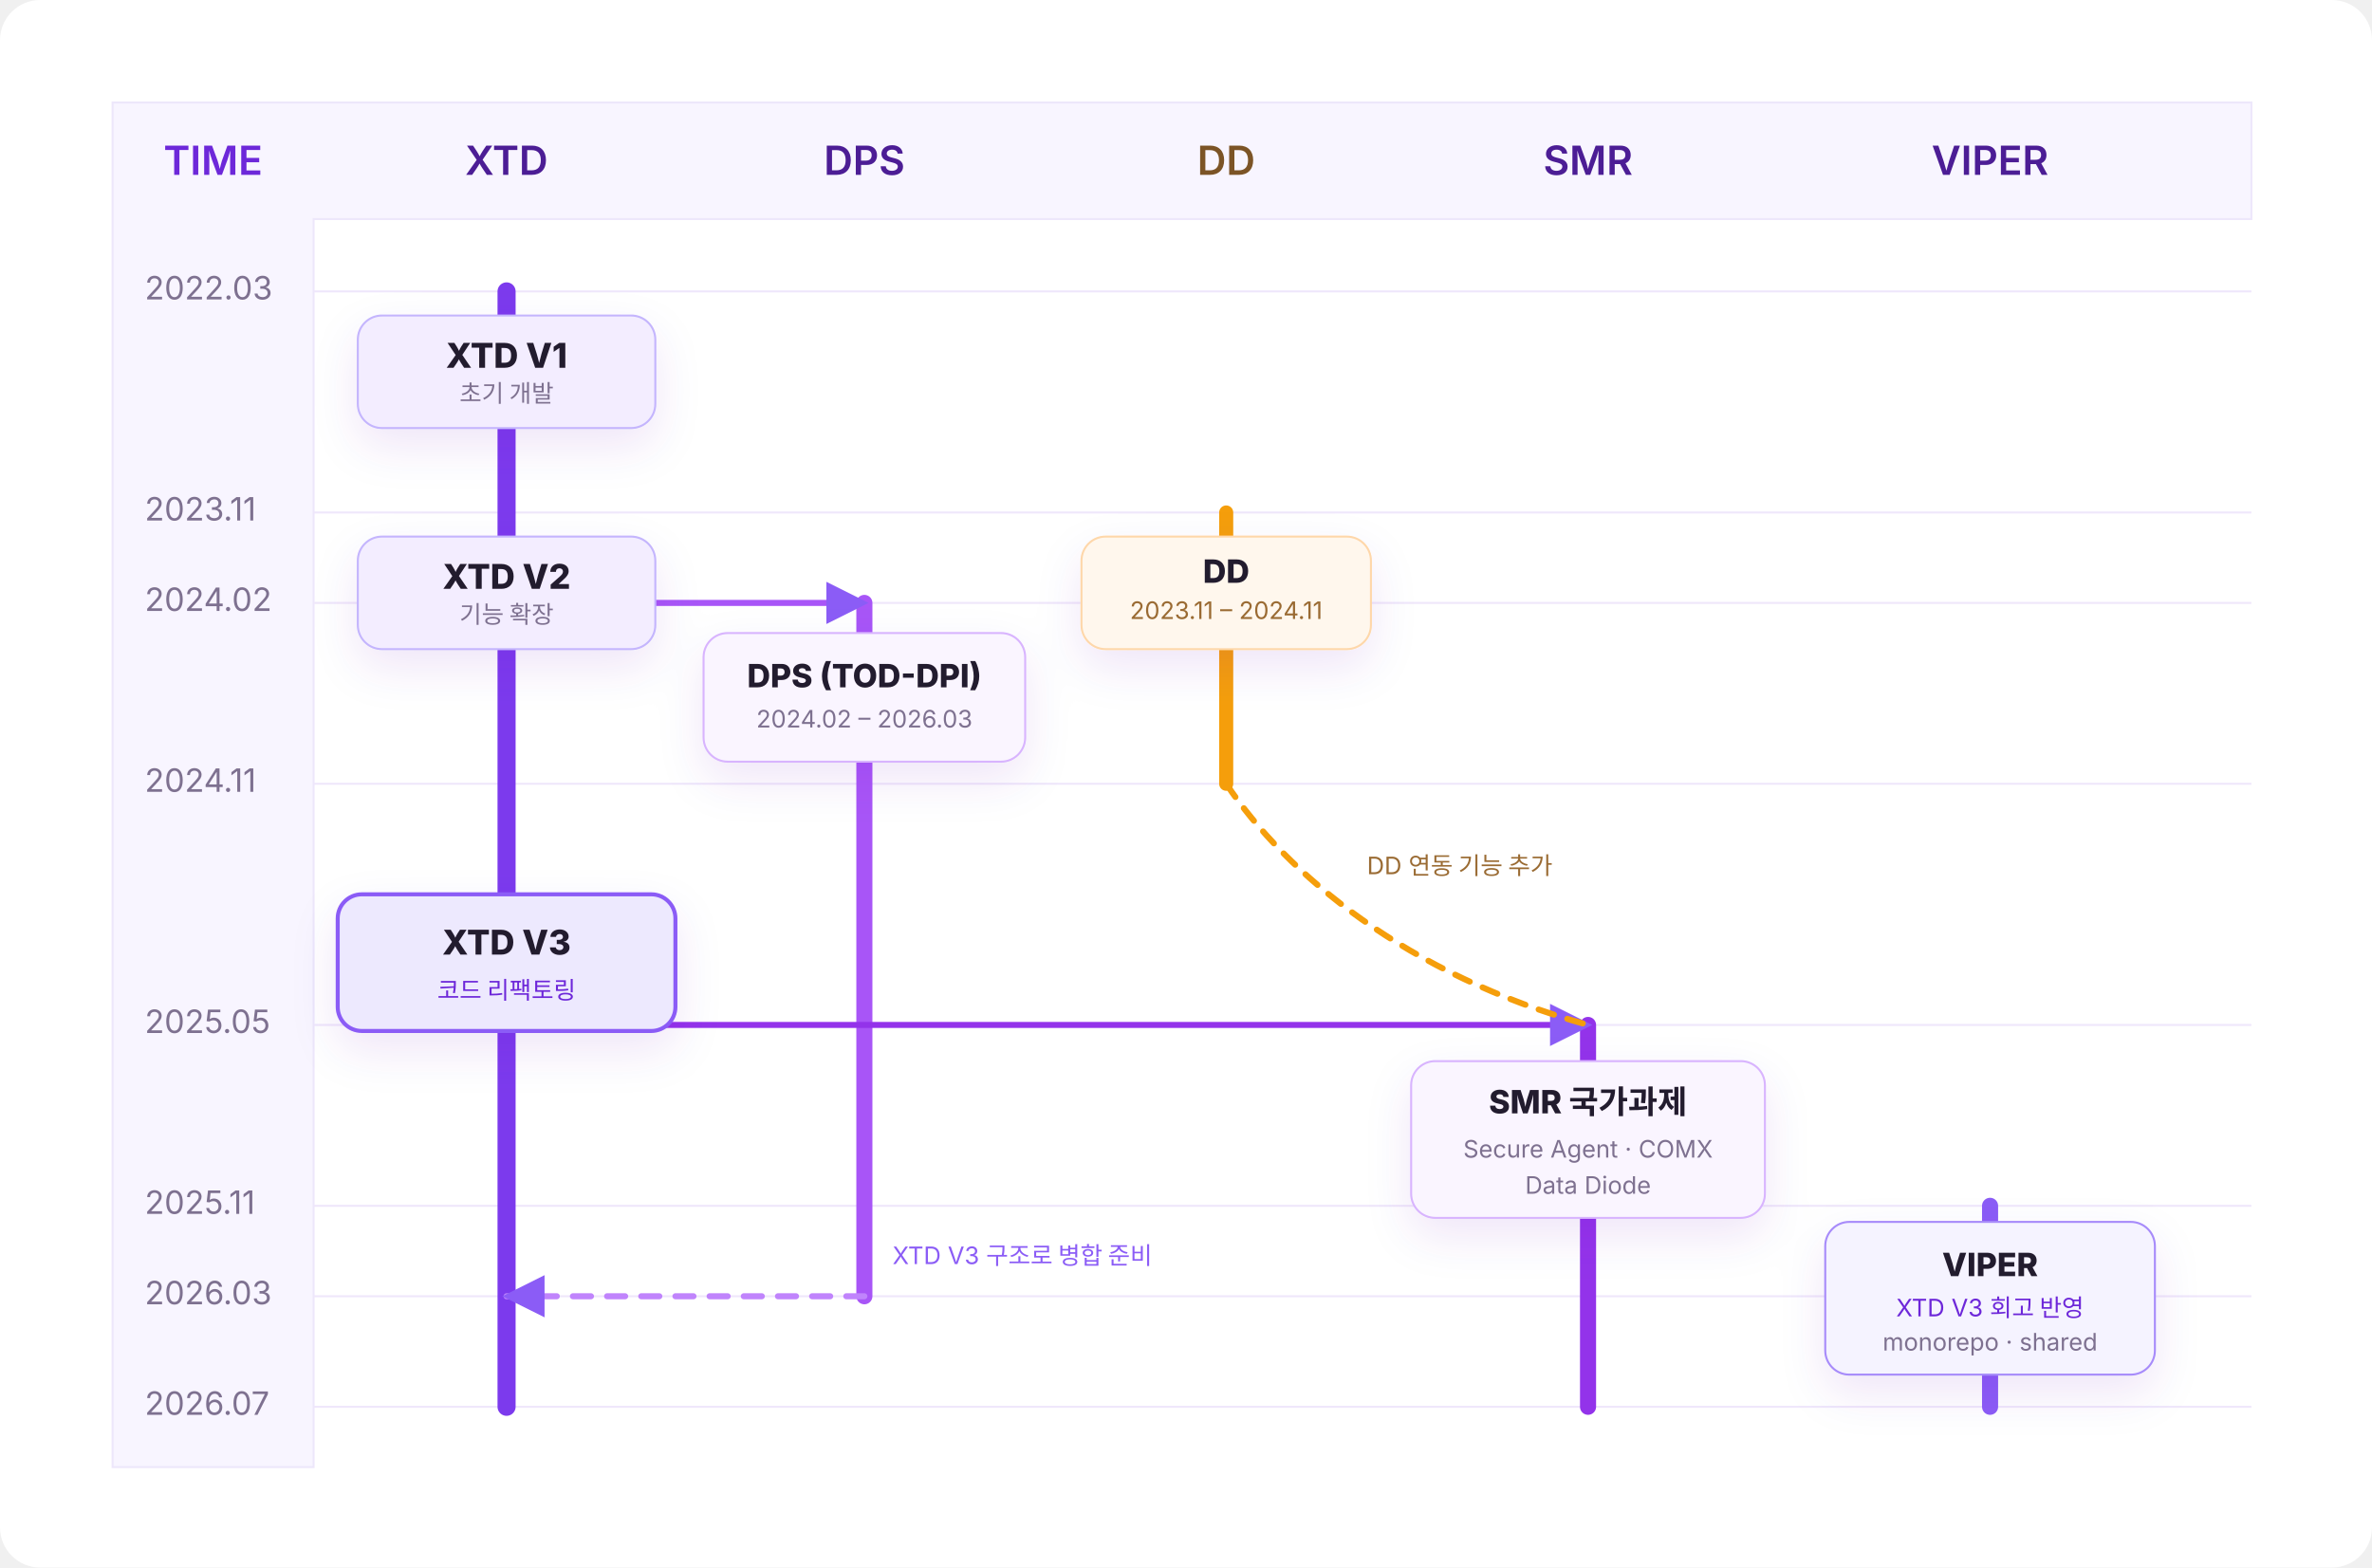
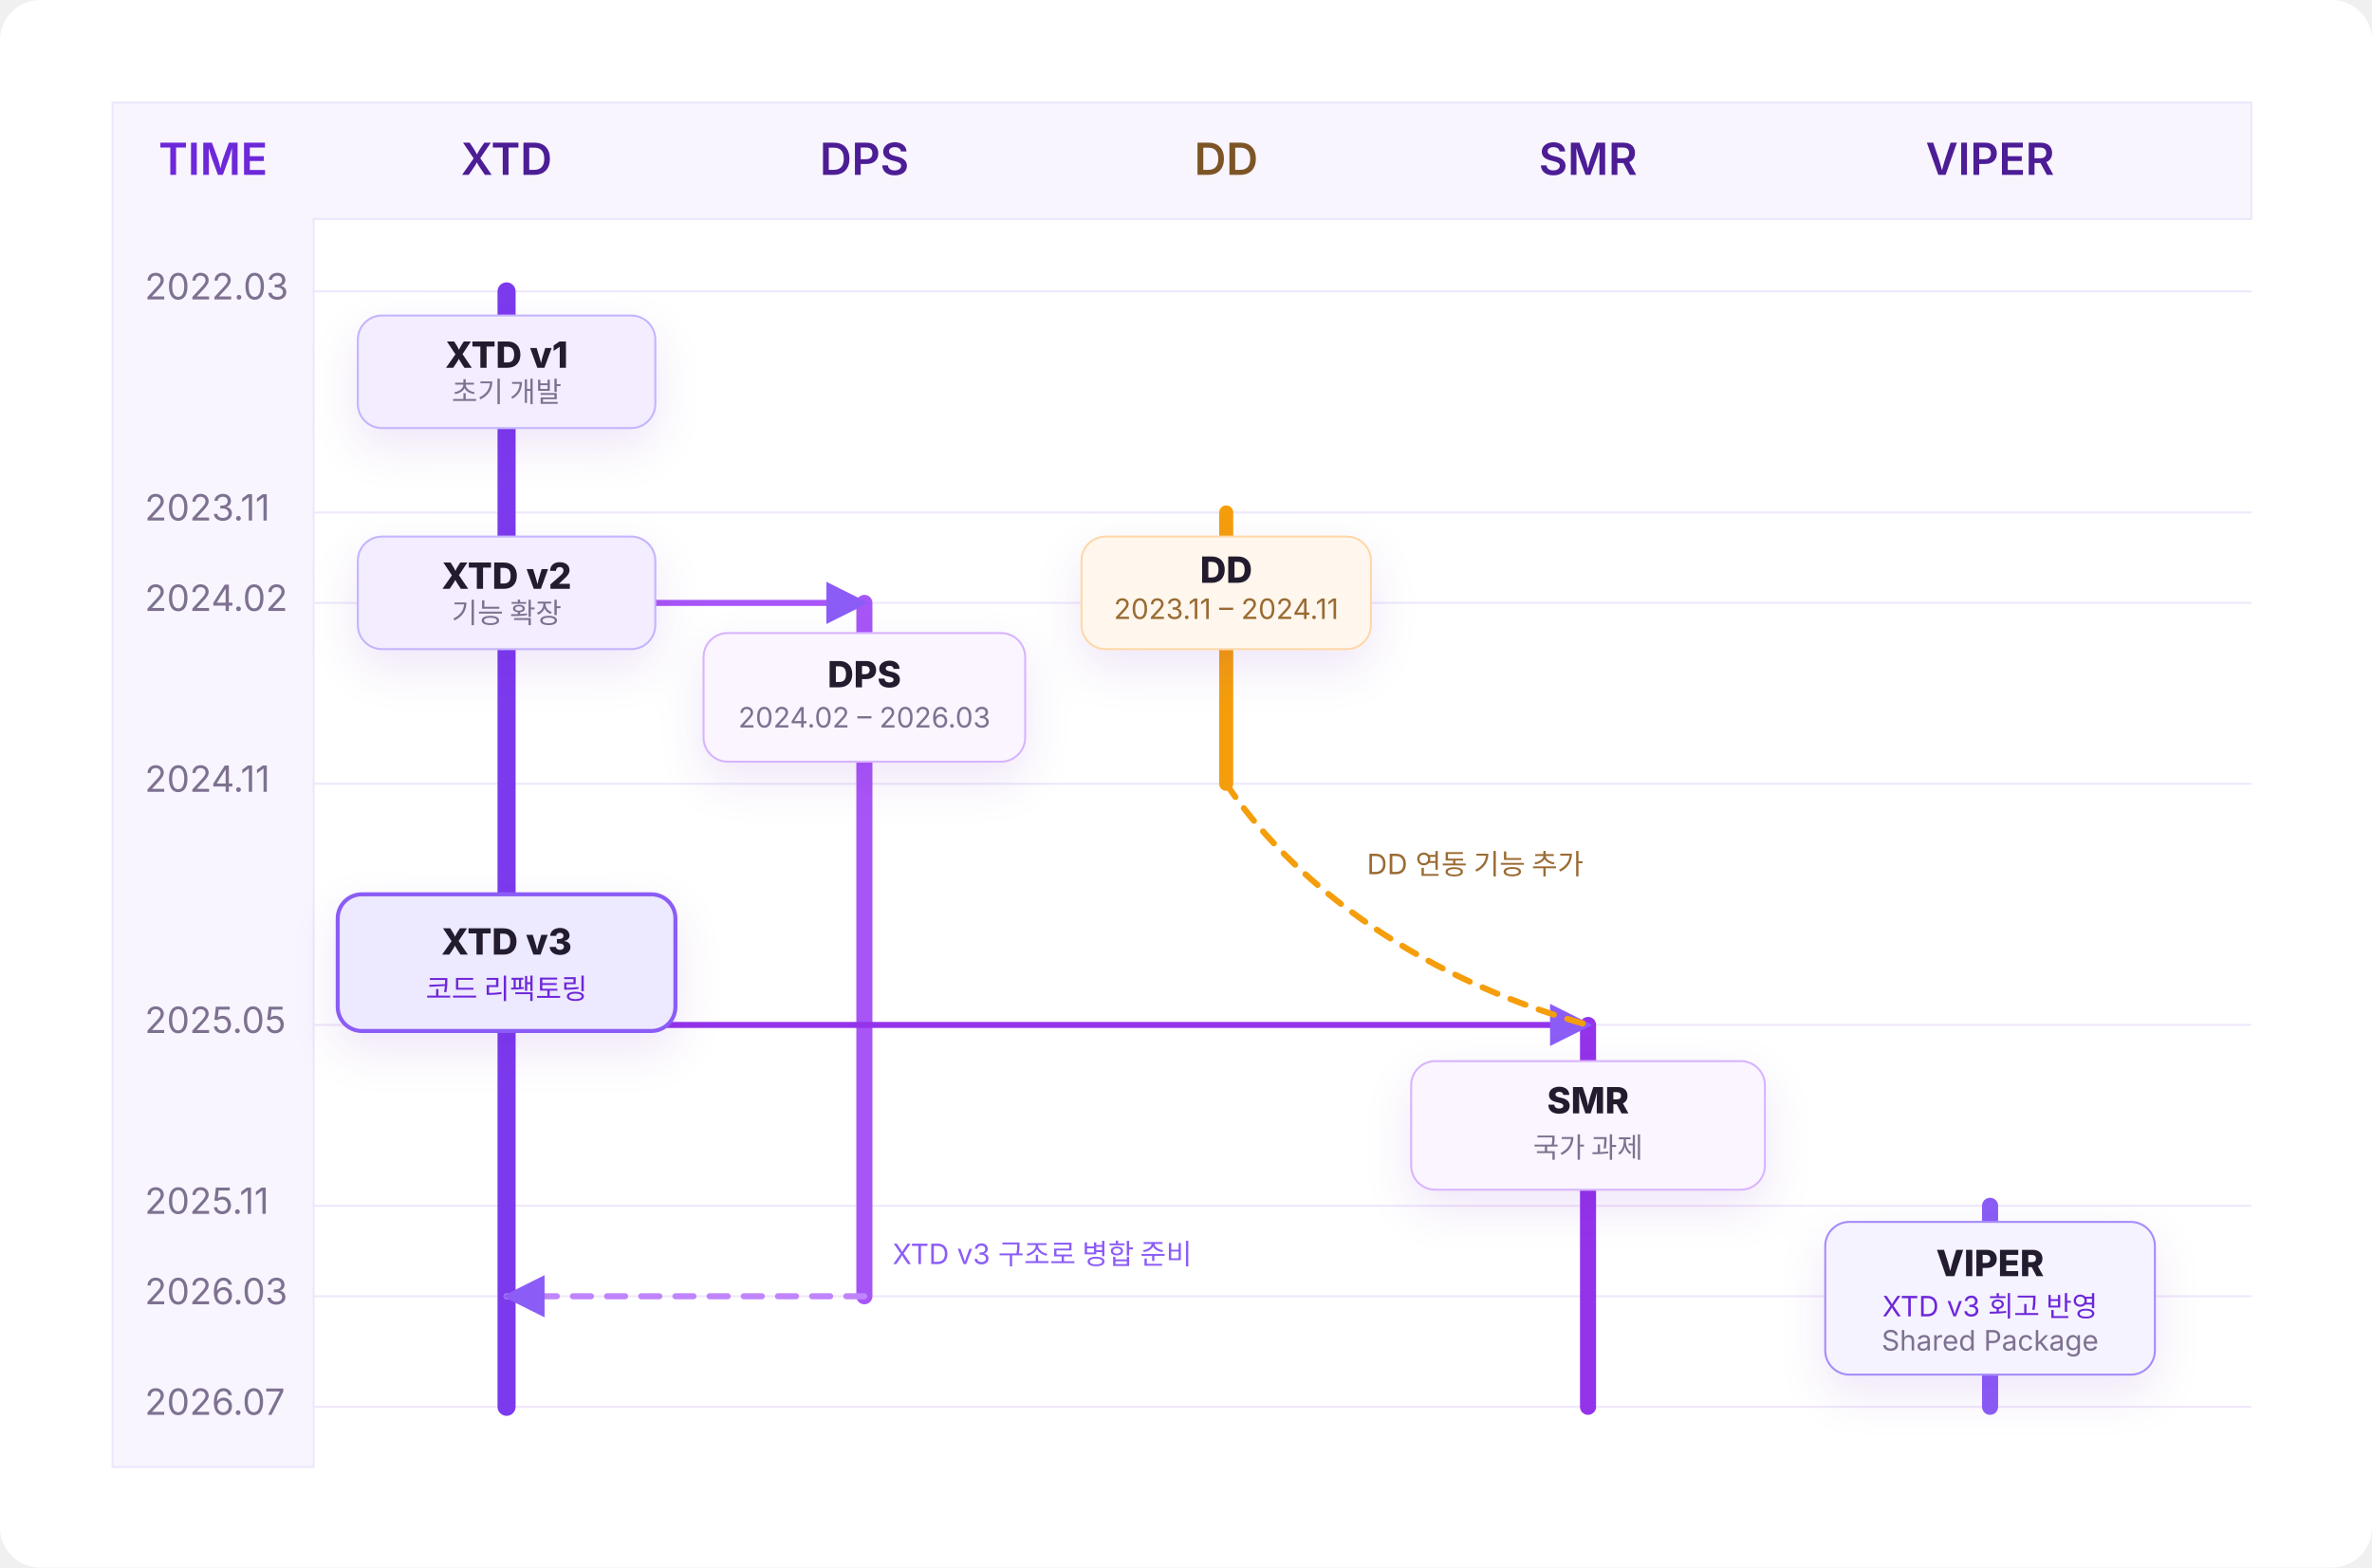
<svg xmlns="http://www.w3.org/2000/svg" viewBox="0 0 1180 780" preserveAspectRatio="xMidYMid meet" role="img" aria-labelledby="title desc">
  <defs>
    <marker id="arrow-purple" viewBox="0 0 10 10" refX="9" refY="5" markerWidth="7" markerHeight="7" orient="auto-start-reverse">
      <path d="M 0 0 L 10 5 L 0 10 z" fill="#8b5cf6" />
    </marker>
    <marker id="arrow-amber" viewBox="0 0 10 10" refX="9" refY="5" markerWidth="7" markerHeight="7" orient="auto-start-reverse">
      <path d="M 0 0 L 10 5 L 0 10 z" fill="#f59e0b" />
    </marker>
    <filter id="softShadow" x="-12%" y="-12%" width="124%" height="138%">
      <feDropShadow dx="0" dy="9" stdDeviation="11" flood-color="#5b21b6" flood-opacity="0.10" />
    </filter>
  </defs>
  <rect width="1180" height="780" rx="20" fill="#ffffff" />
  <g transform="translate(0,-45)">
    <path d="M 56 96 H 1120 V 154 H 156 V 775 H 56 Z" fill="#f8f5ff" stroke="#ede7fb" />
    <g font-family="-apple-system, BlinkMacSystemFont, 'Noto Sans KR', sans-serif">
-       <text x="106" y="132" fill="#6d28d9" font-size="20" font-weight="600" text-anchor="middle">TIME</text>
-       <text x="252" y="132" fill="#4c1d95" font-size="20" font-weight="600" text-anchor="middle">XTD</text>
-       <text x="430" y="132" fill="#4c1d95" font-size="20" font-weight="600" text-anchor="middle">DPS</text>
-       <text x="610" y="132" fill="#7c5426" font-size="20" font-weight="600" text-anchor="middle">DD</text>
-       <text x="790" y="132" fill="#4c1d95" font-size="20" font-weight="600" text-anchor="middle">SMR</text>
-       <text x="990" y="132" fill="#4c1d95" font-size="20" font-weight="600" text-anchor="middle">VIPER</text>
+       <text x="106" y="132" fill="#6d28d9" font-size="22" font-weight="600" text-anchor="middle">TIME</text>
+       <text x="252" y="132" fill="#4c1d95" font-size="22" font-weight="600" text-anchor="middle">XTD</text>
+       <text x="430" y="132" fill="#4c1d95" font-size="22" font-weight="600" text-anchor="middle">DPS</text>
+       <text x="610" y="132" fill="#7c5426" font-size="22" font-weight="600" text-anchor="middle">DD</text>
+       <text x="790" y="132" fill="#4c1d95" font-size="22" font-weight="600" text-anchor="middle">SMR</text>
+       <text x="990" y="132" fill="#4c1d95" font-size="22" font-weight="600" text-anchor="middle">VIPER</text>
    </g>
    <g stroke="#efe7fb" stroke-width="1">
      <line x1="156" y1="190" x2="1120" y2="190" />
      <line x1="156" y1="300" x2="1120" y2="300" />
      <line x1="156" y1="345" x2="1120" y2="345" />
      <line x1="156" y1="435" x2="1120" y2="435" />
      <line x1="156" y1="555" x2="1120" y2="555" />
      <line x1="156" y1="645" x2="1120" y2="645" />
      <line x1="156" y1="690" x2="1120" y2="690" />
      <line x1="156" y1="745" x2="1120" y2="745" />
    </g>
-     <g font-family="-apple-system, BlinkMacSystemFont, 'Noto Sans KR', sans-serif" fill="#7e7190" font-size="16">
+     <g font-family="-apple-system, BlinkMacSystemFont, 'Noto Sans KR', sans-serif" fill="#7e7190" font-size="18">
      <text x="72" y="194">2022.03</text>
      <text x="72" y="304">2023.11</text>
      <text x="72" y="349">2024.02</text>
      <text x="72" y="439">2024.11</text>
      <text x="72" y="559">2025.05</text>
      <text x="72" y="649">2025.11</text>
      <text x="72" y="694">2026.03</text>
      <text x="72" y="749">2026.07</text>
    </g>
    <g fill="none" stroke-linecap="round" stroke-linejoin="round">
      <line x1="252" y1="190" x2="252" y2="745" stroke="#7c3aed" stroke-width="9" />
      <line x1="430" y1="345" x2="430" y2="690" stroke="#a855f7" stroke-width="8" />
      <line x1="610" y1="300" x2="610" y2="435" stroke="#f59e0b" stroke-width="7" />
      <line x1="790" y1="555" x2="790" y2="745" stroke="#9333ea" stroke-width="8" />
      <line x1="990" y1="645" x2="990" y2="745" stroke="#8b5cf6" stroke-width="8" />
      <path d="M 252 345 C 300 345, 350 345, 430 345" stroke="#a855f7" stroke-width="3" marker-end="url(#arrow-purple)" />
      <path d="M 252 555 C 420 555, 610 555, 790 555" stroke="#9333ea" stroke-width="3" marker-end="url(#arrow-purple)" />
      <path d="M 610 435 C 640 480, 700 530, 790 555" stroke="#f59e0b" stroke-width="3" stroke-dasharray="8 7" />
      <path d="M 430 690 C 370 690, 310 690, 252 690" stroke="#c084fc" stroke-width="3" stroke-dasharray="9 8" marker-end="url(#arrow-purple)" />
    </g>
    <g filter="url(#softShadow)" font-family="-apple-system, BlinkMacSystemFont, 'Noto Sans KR', sans-serif">
      <rect x="178" y="202" width="148" height="56" rx="12" fill="#f3edff" stroke="#c4b5fd" />
-       <text x="252" y="228" text-anchor="middle" fill="#241b2f" font-size="17" font-weight="800">XTD V1</text>
-       <text x="252" y="245" text-anchor="middle" fill="#7e7190" font-size="12">초기 개발</text>
+       <text x="252" y="228" text-anchor="middle" fill="#241b2f" font-size="18" font-weight="800">XTD v1</text>
+       <text x="252" y="245" text-anchor="middle" fill="#7e7190" font-size="14">초기 개발</text>
      <rect x="178" y="312" width="148" height="56" rx="12" fill="#f3edff" stroke="#c4b5fd" />
-       <text x="252" y="338" text-anchor="middle" fill="#241b2f" font-size="17" font-weight="800">XTD V2</text>
-       <text x="252" y="355" text-anchor="middle" fill="#7e7190" font-size="12">기능 확장</text>
+       <text x="252" y="338" text-anchor="middle" fill="#241b2f" font-size="18" font-weight="800">XTD v2</text>
+       <text x="252" y="355" text-anchor="middle" fill="#7e7190" font-size="14">기능 확장</text>
      <rect x="168" y="490" width="168" height="68" rx="12" fill="#ede9fe" stroke="#8b5cf6" stroke-width="2" />
-       <text x="252" y="520" text-anchor="middle" fill="#241b2f" font-size="17" font-weight="800">XTD V3</text>
-       <text x="252" y="542" text-anchor="middle" fill="#6d28d9" font-size="12">코드 리팩토링</text>
+       <text x="252" y="520" text-anchor="middle" fill="#241b2f" font-size="18" font-weight="800">XTD v3</text>
+       <text x="252" y="542" text-anchor="middle" fill="#6d28d9" font-size="14">코드 리팩토링</text>
      <rect x="350" y="360" width="160" height="64" rx="12" fill="#faf5ff" stroke="#d8b4fe" />
-       <text x="430" y="387" text-anchor="middle" fill="#241b2f" font-size="16" font-weight="800">DPS (TOD-DPI)</text>
-       <text x="430" y="407" text-anchor="middle" fill="#7e7190" font-size="12">2024.02 – 2026.03</text>
+       <text x="430" y="387" text-anchor="middle" fill="#241b2f" font-size="18" font-weight="800">DPS</text>
+       <text x="430" y="407" text-anchor="middle" fill="#7e7190" font-size="14">2024.02 – 2026.03</text>
      <rect x="538" y="312" width="144" height="56" rx="12" fill="#fff7ed" stroke="#fed7aa" />
-       <text x="610" y="335" text-anchor="middle" fill="#241b2f" font-size="16" font-weight="800">DD</text>
-       <text x="610" y="353" text-anchor="middle" fill="#9a6b33" font-size="12">2023.11 – 2024.11</text>
-       <rect x="702" y="573" width="176" height="78" rx="12" fill="#faf5ff" stroke="#d8b4fe" />
-       <text x="790" y="599" text-anchor="middle" fill="#241b2f" font-size="16" font-weight="800">SMR 국가과제</text>
-       <text x="790" y="621" text-anchor="middle" fill="#7e7190" font-size="12">Secure Agent · COMX</text>
-       <text x="790" y="639" text-anchor="middle" fill="#7e7190" font-size="12">Data Diode</text>
+       <text x="610" y="335" text-anchor="middle" fill="#241b2f" font-size="18" font-weight="800">DD</text>
+       <text x="610" y="353" text-anchor="middle" fill="#9a6b33" font-size="14">2023.11 – 2024.11</text>
+       <rect x="702" y="573" width="176" height="64" rx="12" fill="#faf5ff" stroke="#d8b4fe" />
+       <text x="790" y="599" text-anchor="middle" fill="#241b2f" font-size="18" font-weight="800">SMR</text>
+       <text x="790" y="621" text-anchor="middle" fill="#7e7190" font-size="14">국가 과제</text>
      <rect x="908" y="653" width="164" height="76" rx="12" fill="#f5f3ff" stroke="#a78bfa" />
-       <text x="990" y="680" text-anchor="middle" fill="#241b2f" font-size="16" font-weight="800">VIPER</text>
-       <text x="990" y="700" text-anchor="middle" fill="#6d28d9" font-size="12">XTD V3 회고 반영</text>
-       <text x="990" y="717" text-anchor="middle" fill="#7e7190" font-size="12">monorepo · shared</text>
+       <text x="990" y="680" text-anchor="middle" fill="#241b2f" font-size="18" font-weight="800">VIPER</text>
+       <text x="990" y="700" text-anchor="middle" fill="#6d28d9" font-size="14">XTD v3 회고 반영</text>
+       <text x="990" y="717" text-anchor="middle" fill="#7e7190" font-size="14">Shared Package</text>
    </g>
-     <g font-family="-apple-system, BlinkMacSystemFont, 'Noto Sans KR', sans-serif" font-size="12">
+     <g font-family="-apple-system, BlinkMacSystemFont, 'Noto Sans KR', sans-serif" font-size="14">
      <text x="680" y="480" fill="#9a6b33">DD 연동 기능 추가</text>
-       <text x="444" y="674" fill="#8b5cf6">XTD V3 구조로 병합 준비</text>
+       <text x="444" y="674" fill="#8b5cf6">XTD v3 구조로 병합 준비</text>
    </g>
  </g>
</svg>
